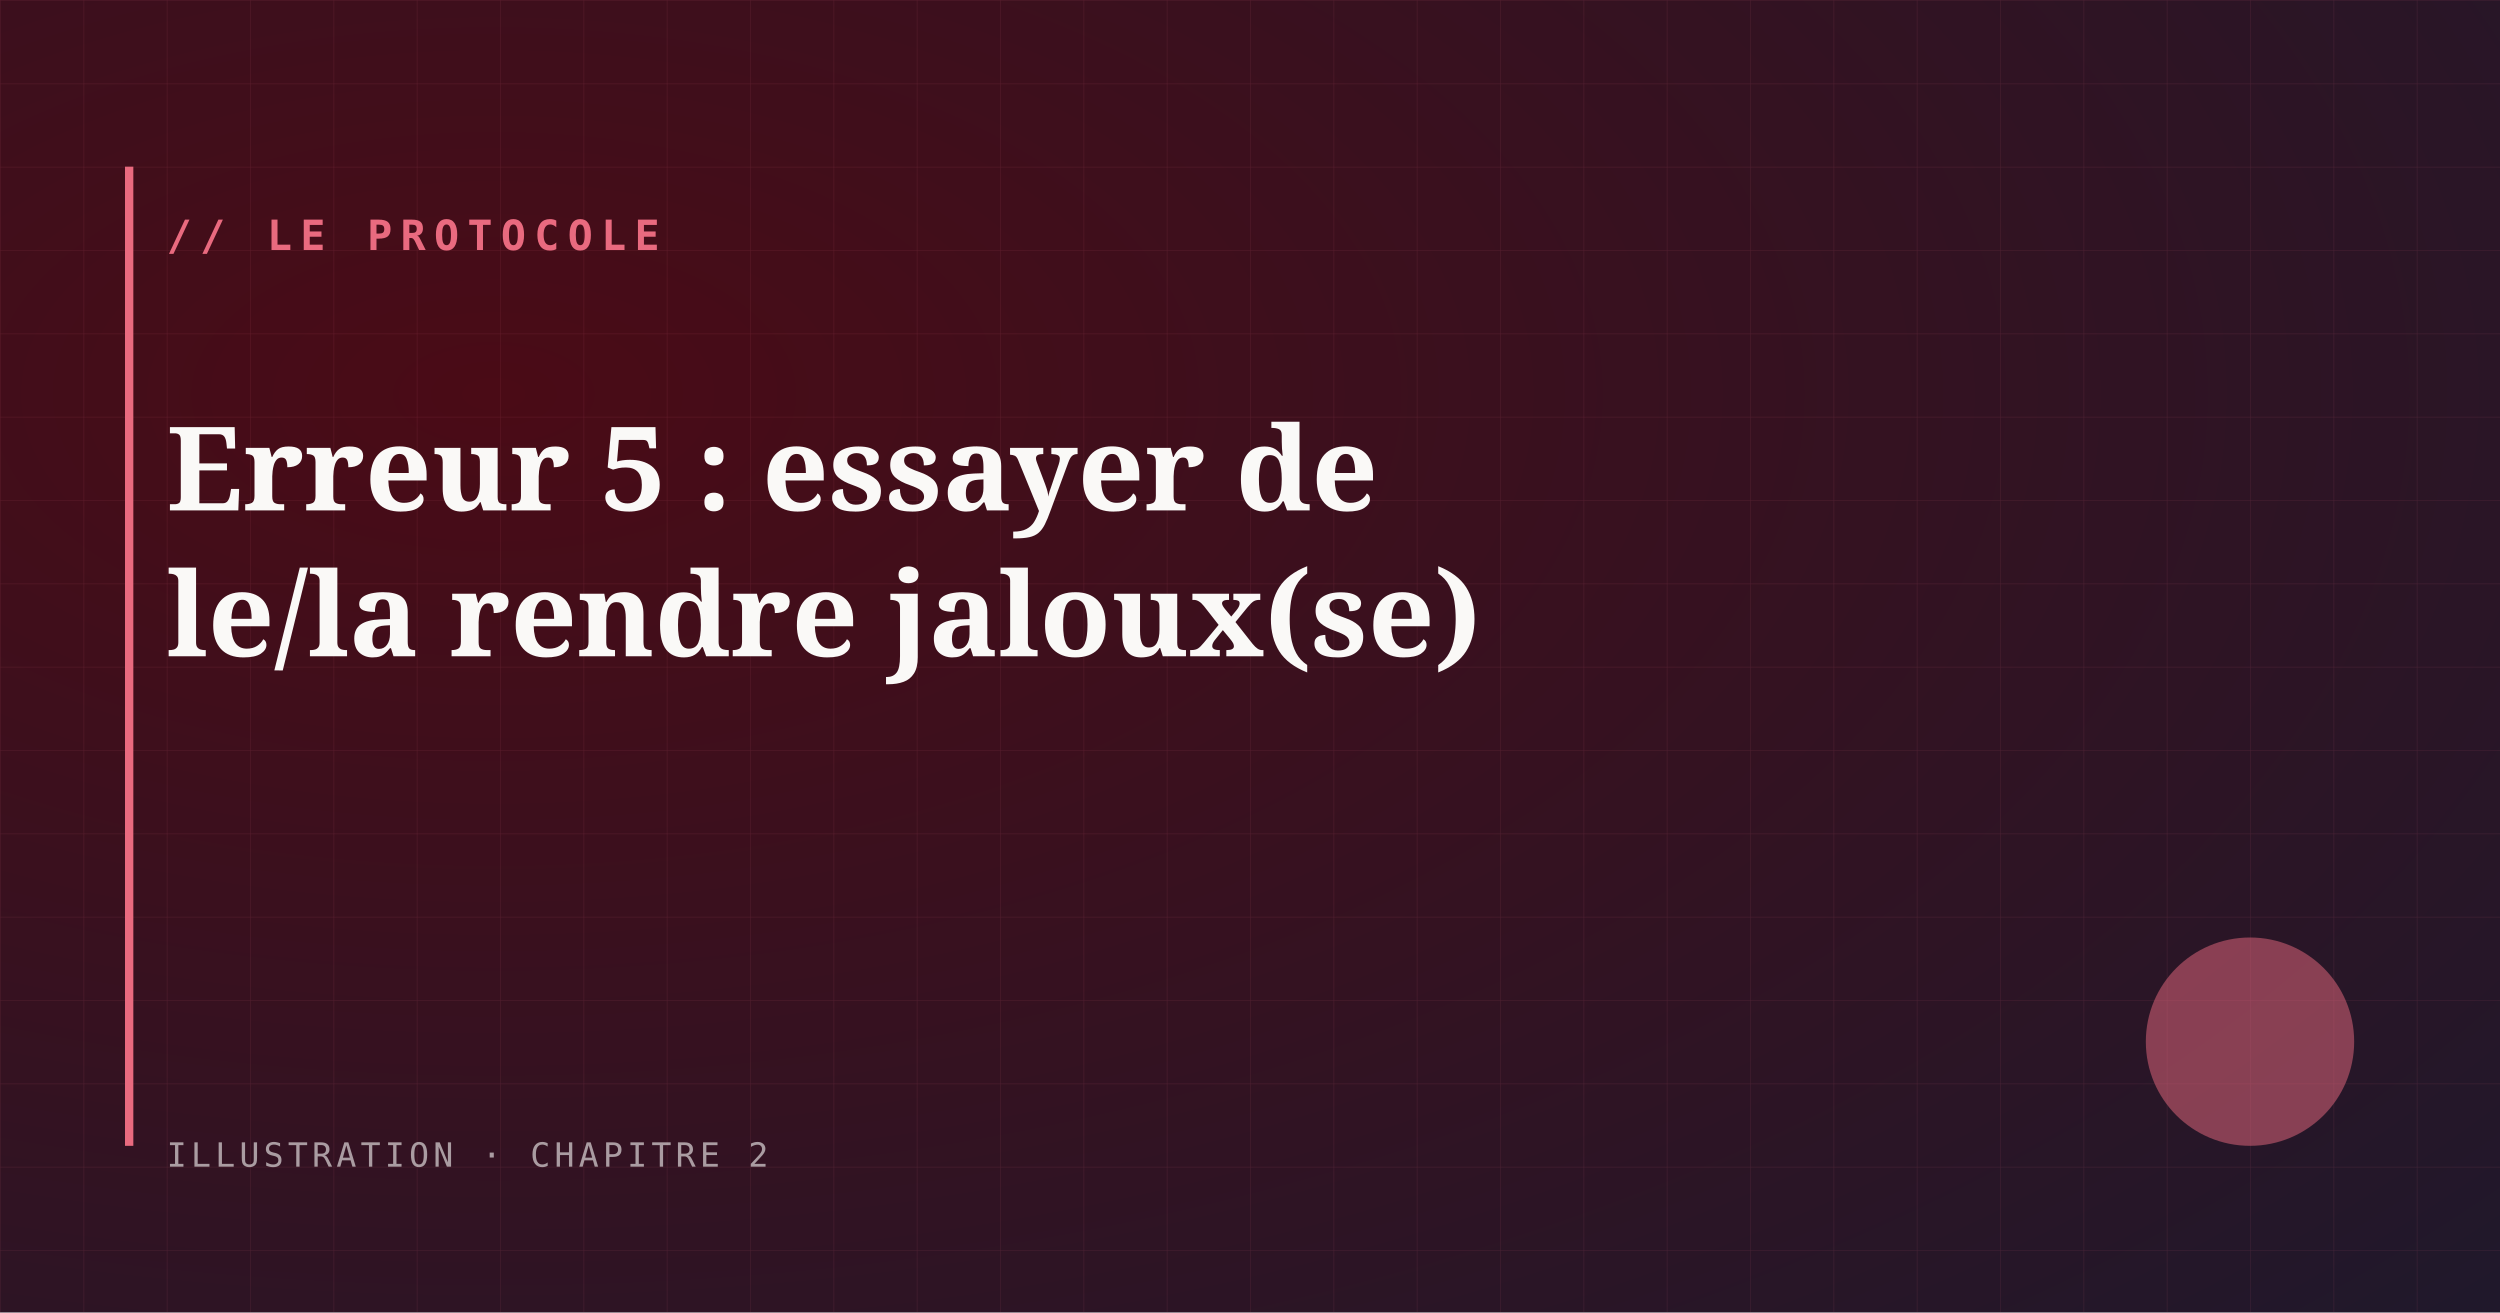
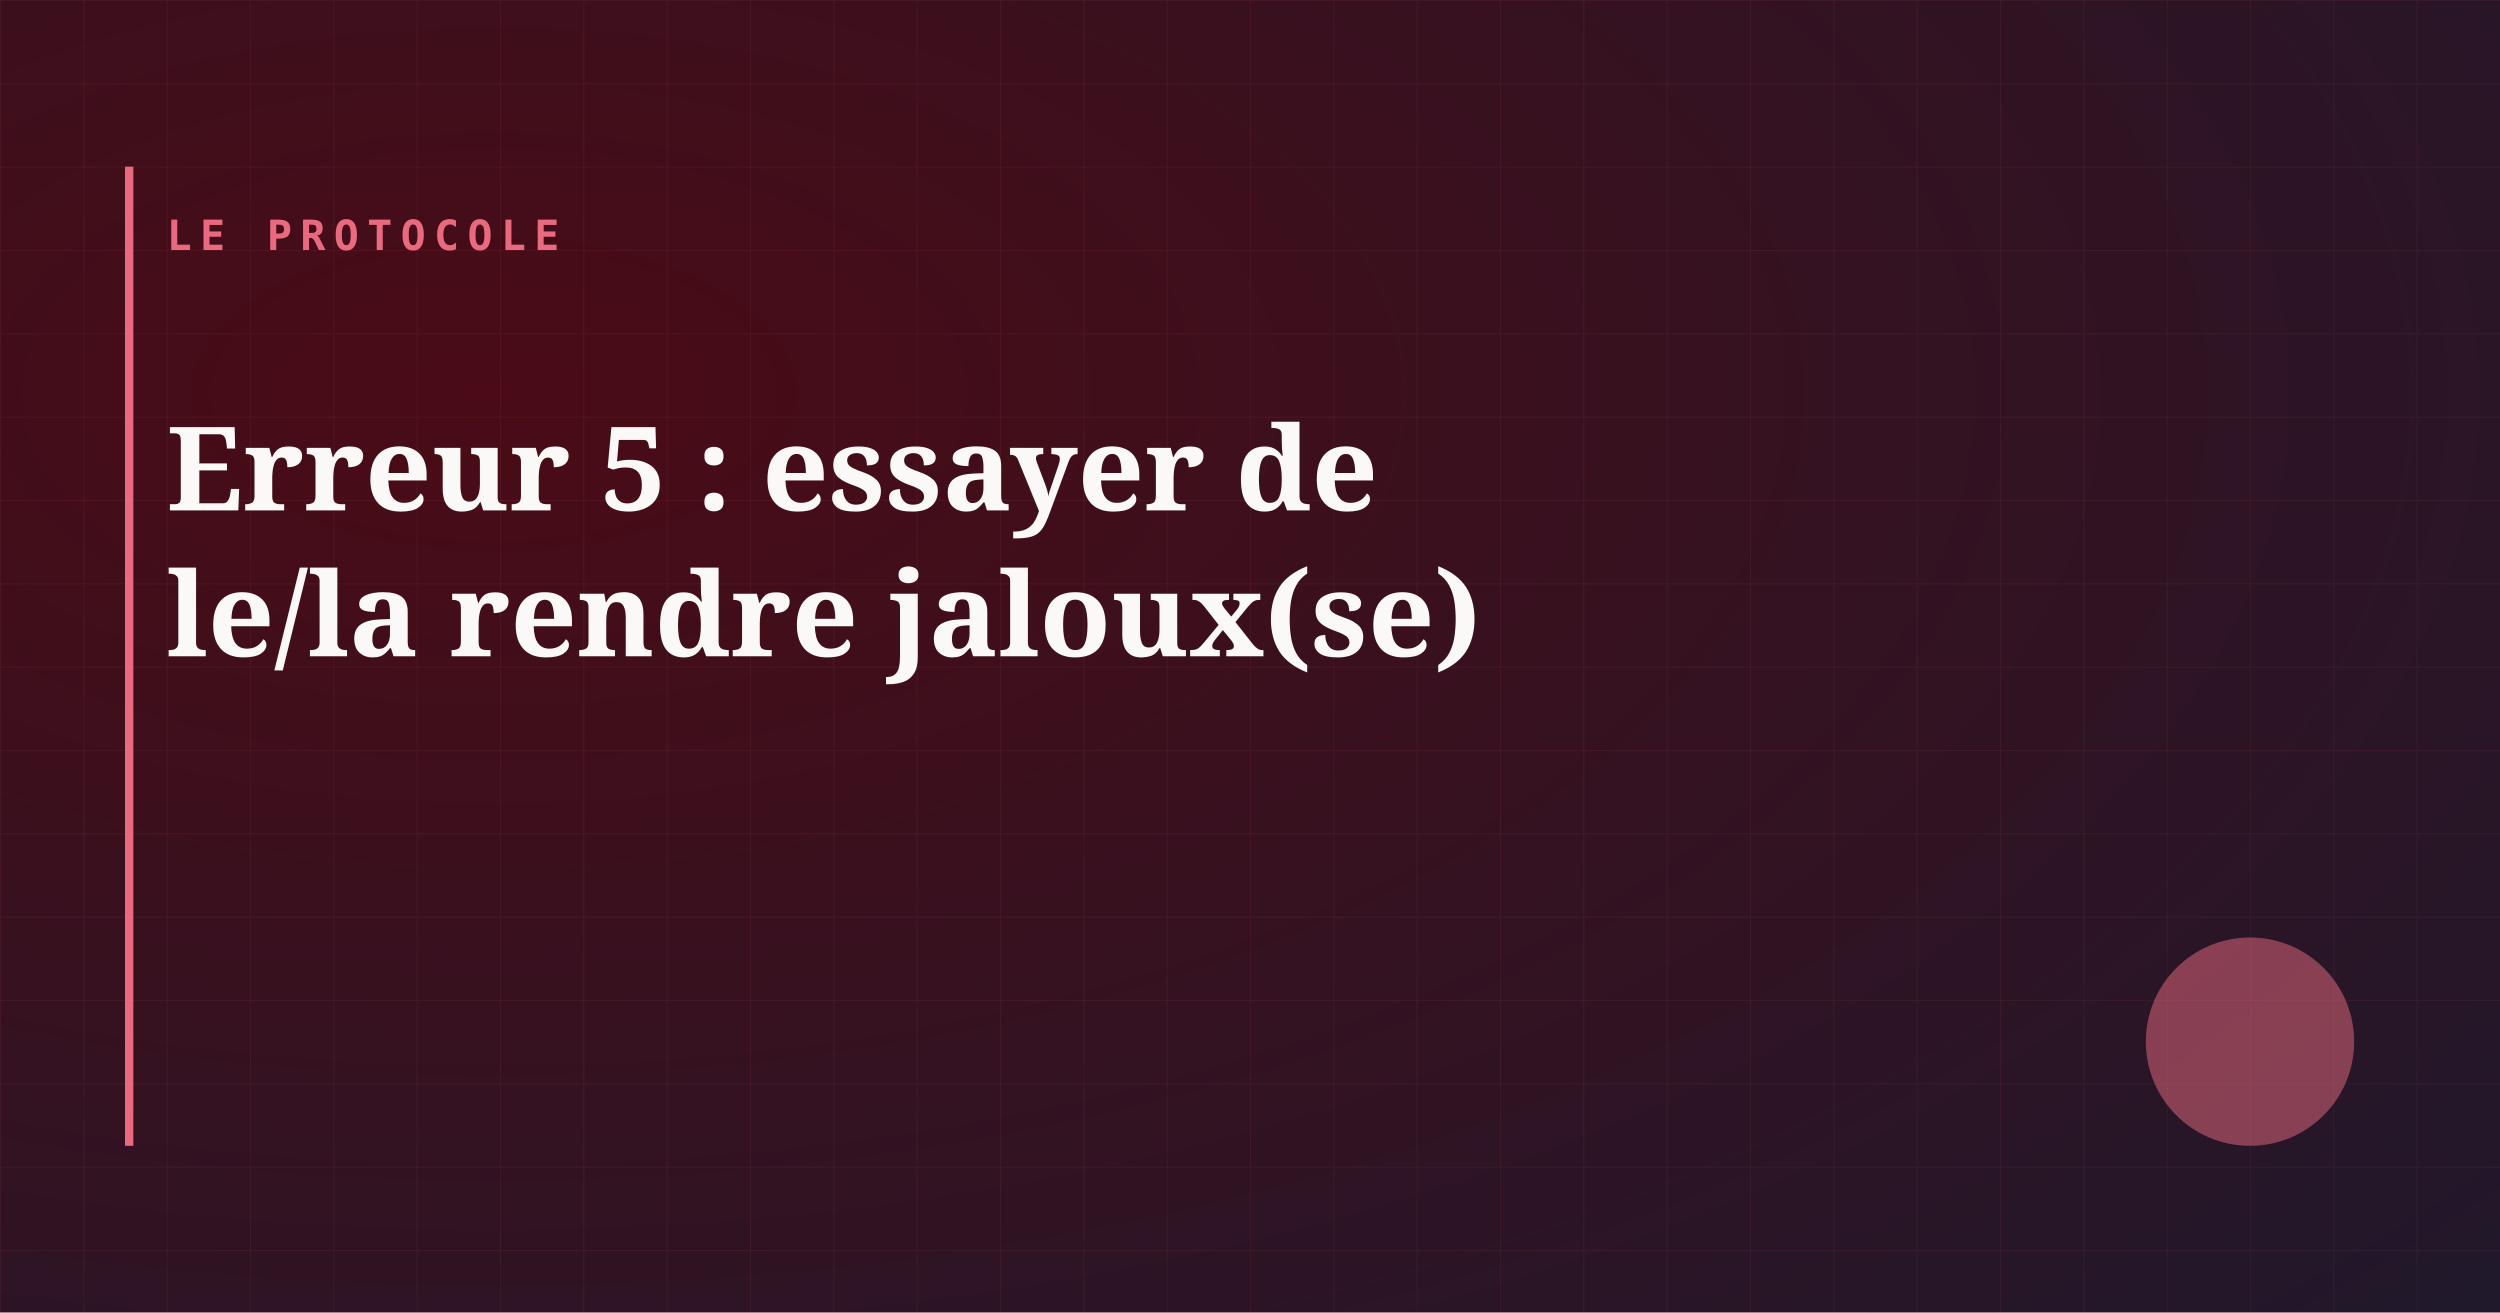
<svg xmlns="http://www.w3.org/2000/svg" viewBox="0 0 1200 630" width="1200" height="630">
  <defs>
    <radialGradient id="bg" cx="20%" cy="30%" r="120%">
      <stop offset="0%" stop-color="#4a0b16" />
      <stop offset="100%" stop-color="#1A1A2E" />
    </radialGradient>
  </defs>
  <rect width="1200" height="630" fill="url(#bg)" />
  <defs>
    <pattern id="grid" width="40" height="40" patternUnits="userSpaceOnUse">
      <path d="M 40 0 L 0 0 0 40" fill="none" stroke="#e96a7f" stroke-width="0.5" opacity="0.15" />
    </pattern>
  </defs>
  <rect width="1200" height="630" fill="url(#grid)" />
  <rect x="60" y="80" width="4" height="470" fill="#e96a7f" />
  <circle cx="1080" cy="500" r="50" fill="#e96a7f" opacity="0.5" />
-   <text x="80" y="120" font-family="ui-monospace, monospace" font-size="20" font-weight="600" letter-spacing="4" fill="#e96a7f">// LE PROTOCOLE</text>
+   <text x="80" y="120" font-family="ui-monospace, monospace" font-size="20" font-weight="600" letter-spacing="4" fill="#e96a7f">LE PROTOCOLE</text>
  <text x="80" y="245" font-family="Georgia, serif" font-size="56" font-weight="bold" fill="#FAF9F7">Erreur 5 : essayer de</text>
  <text x="80" y="315" font-family="Georgia, serif" font-size="56" font-weight="bold" fill="#FAF9F7">le/la rendre jaloux(se)</text>
-   <text x="80" y="560" font-family="ui-monospace, monospace" font-size="16" letter-spacing="2" fill="#FAF9F7" opacity="0.6">ILLUSTRATION · CHAPITRE 2</text>
</svg>
